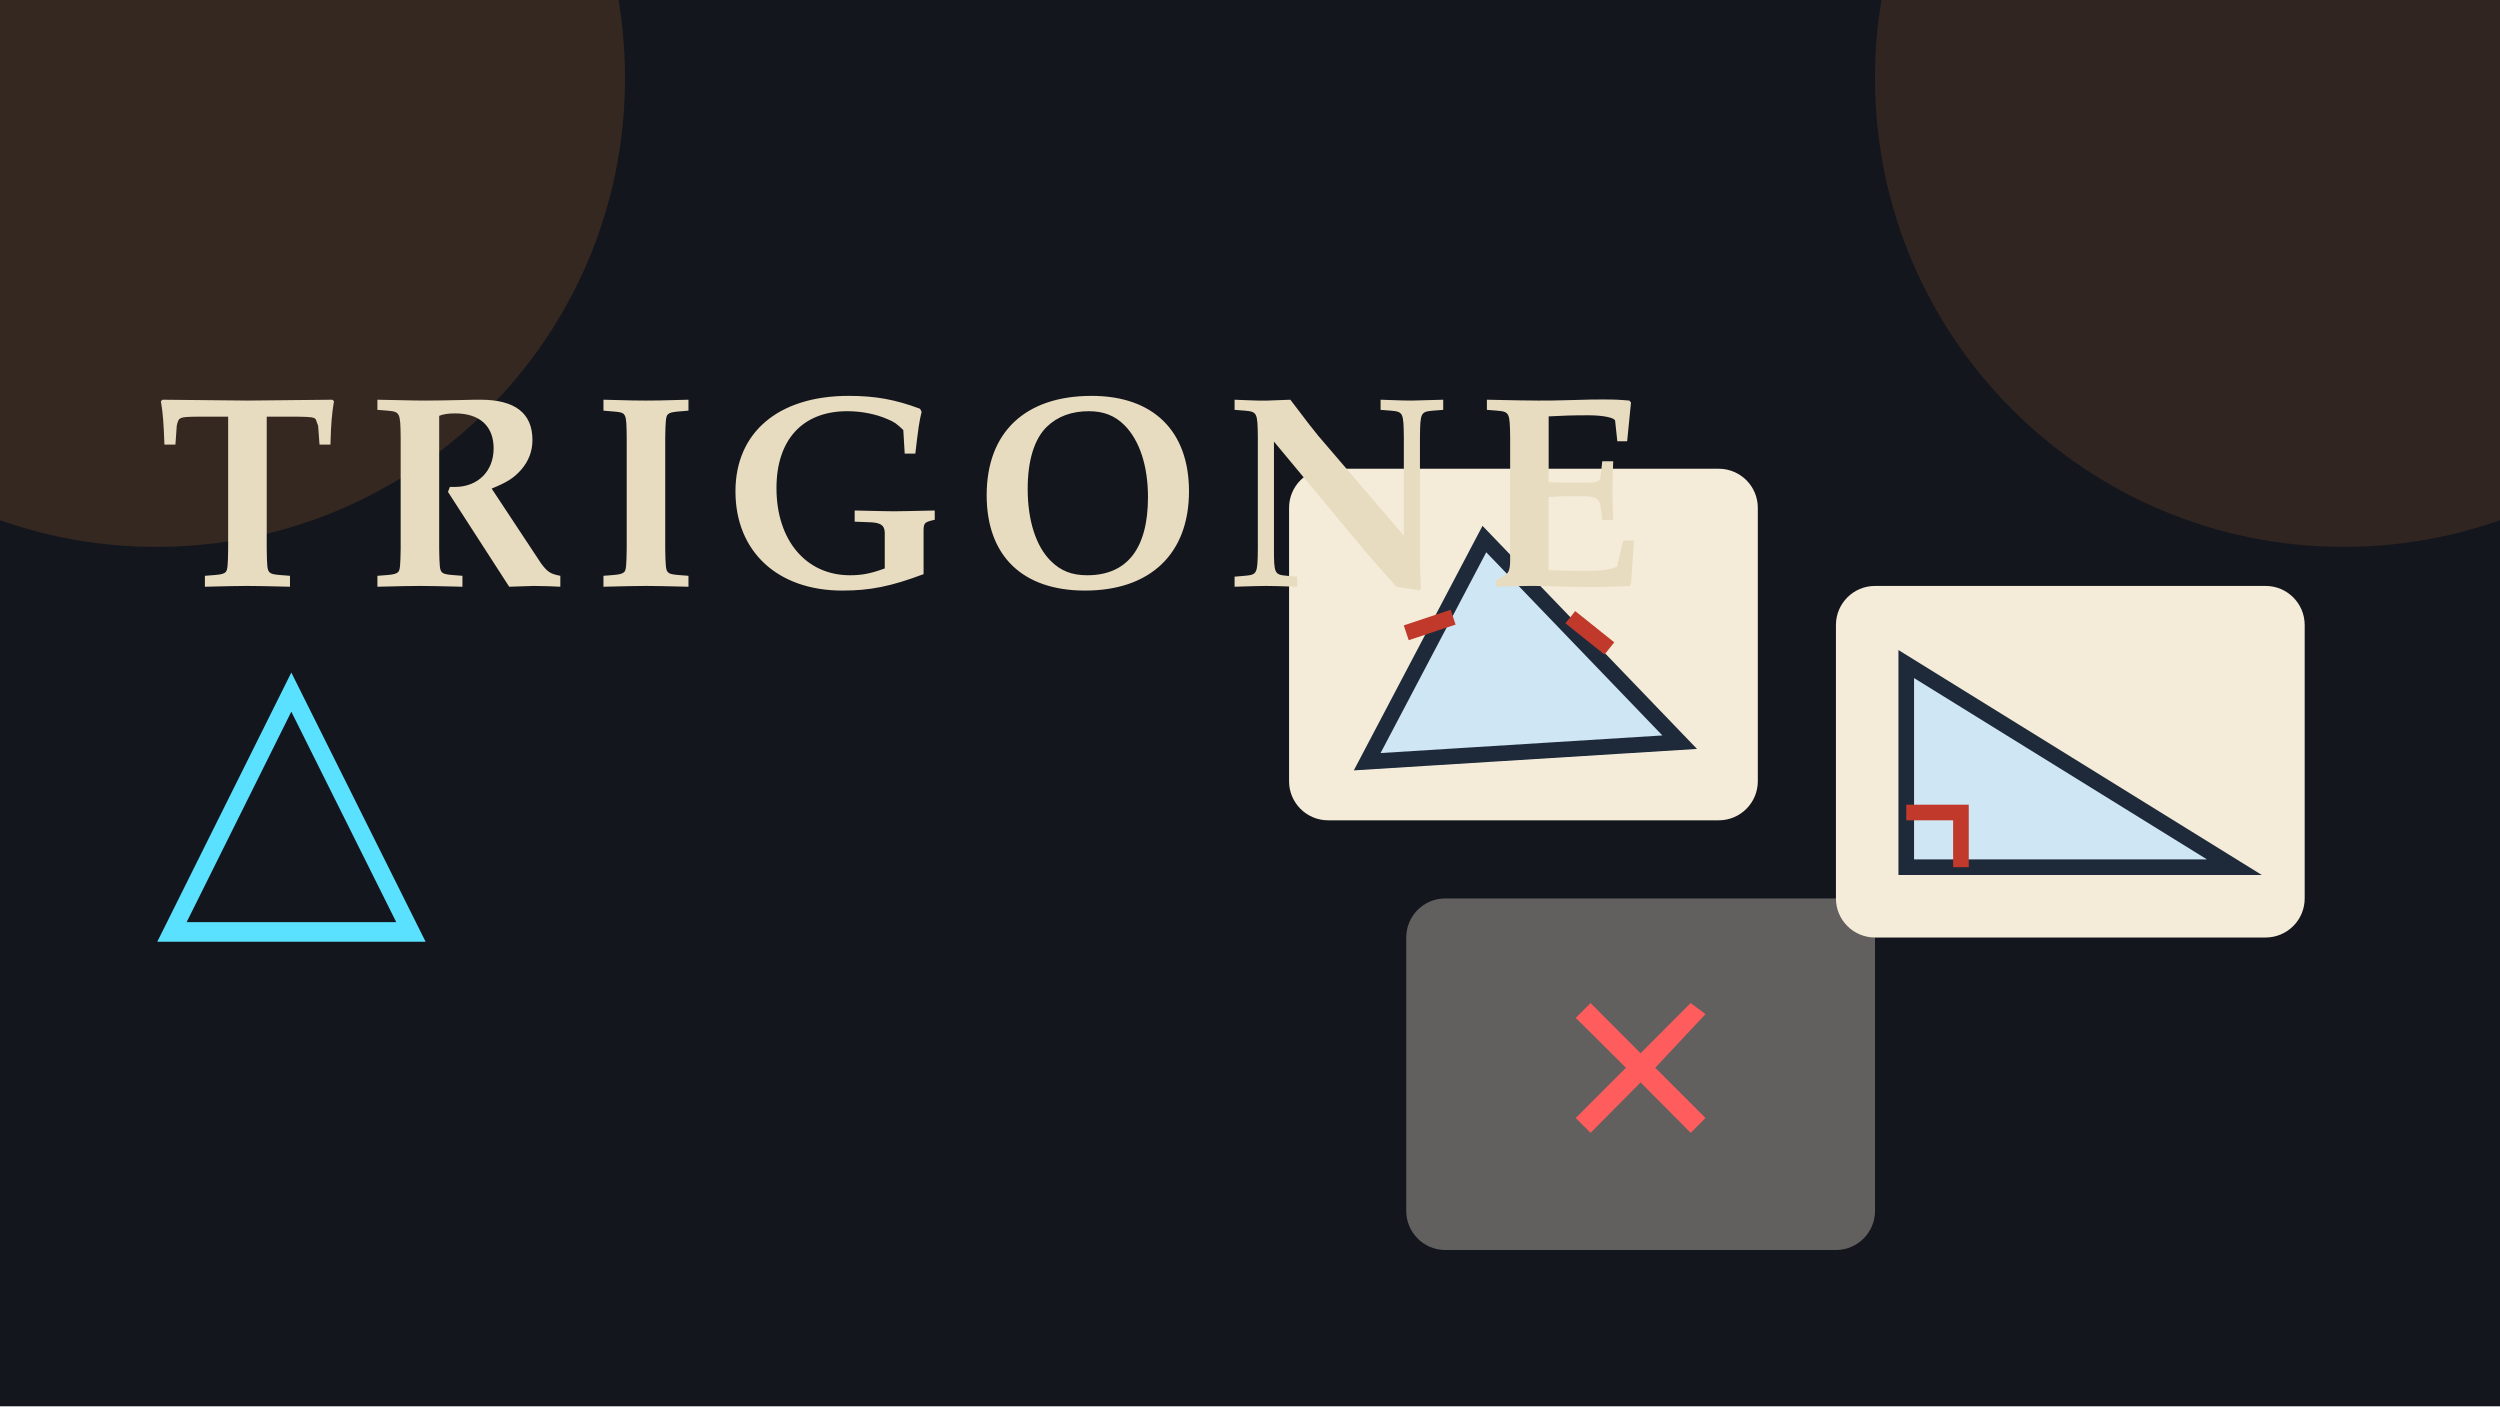
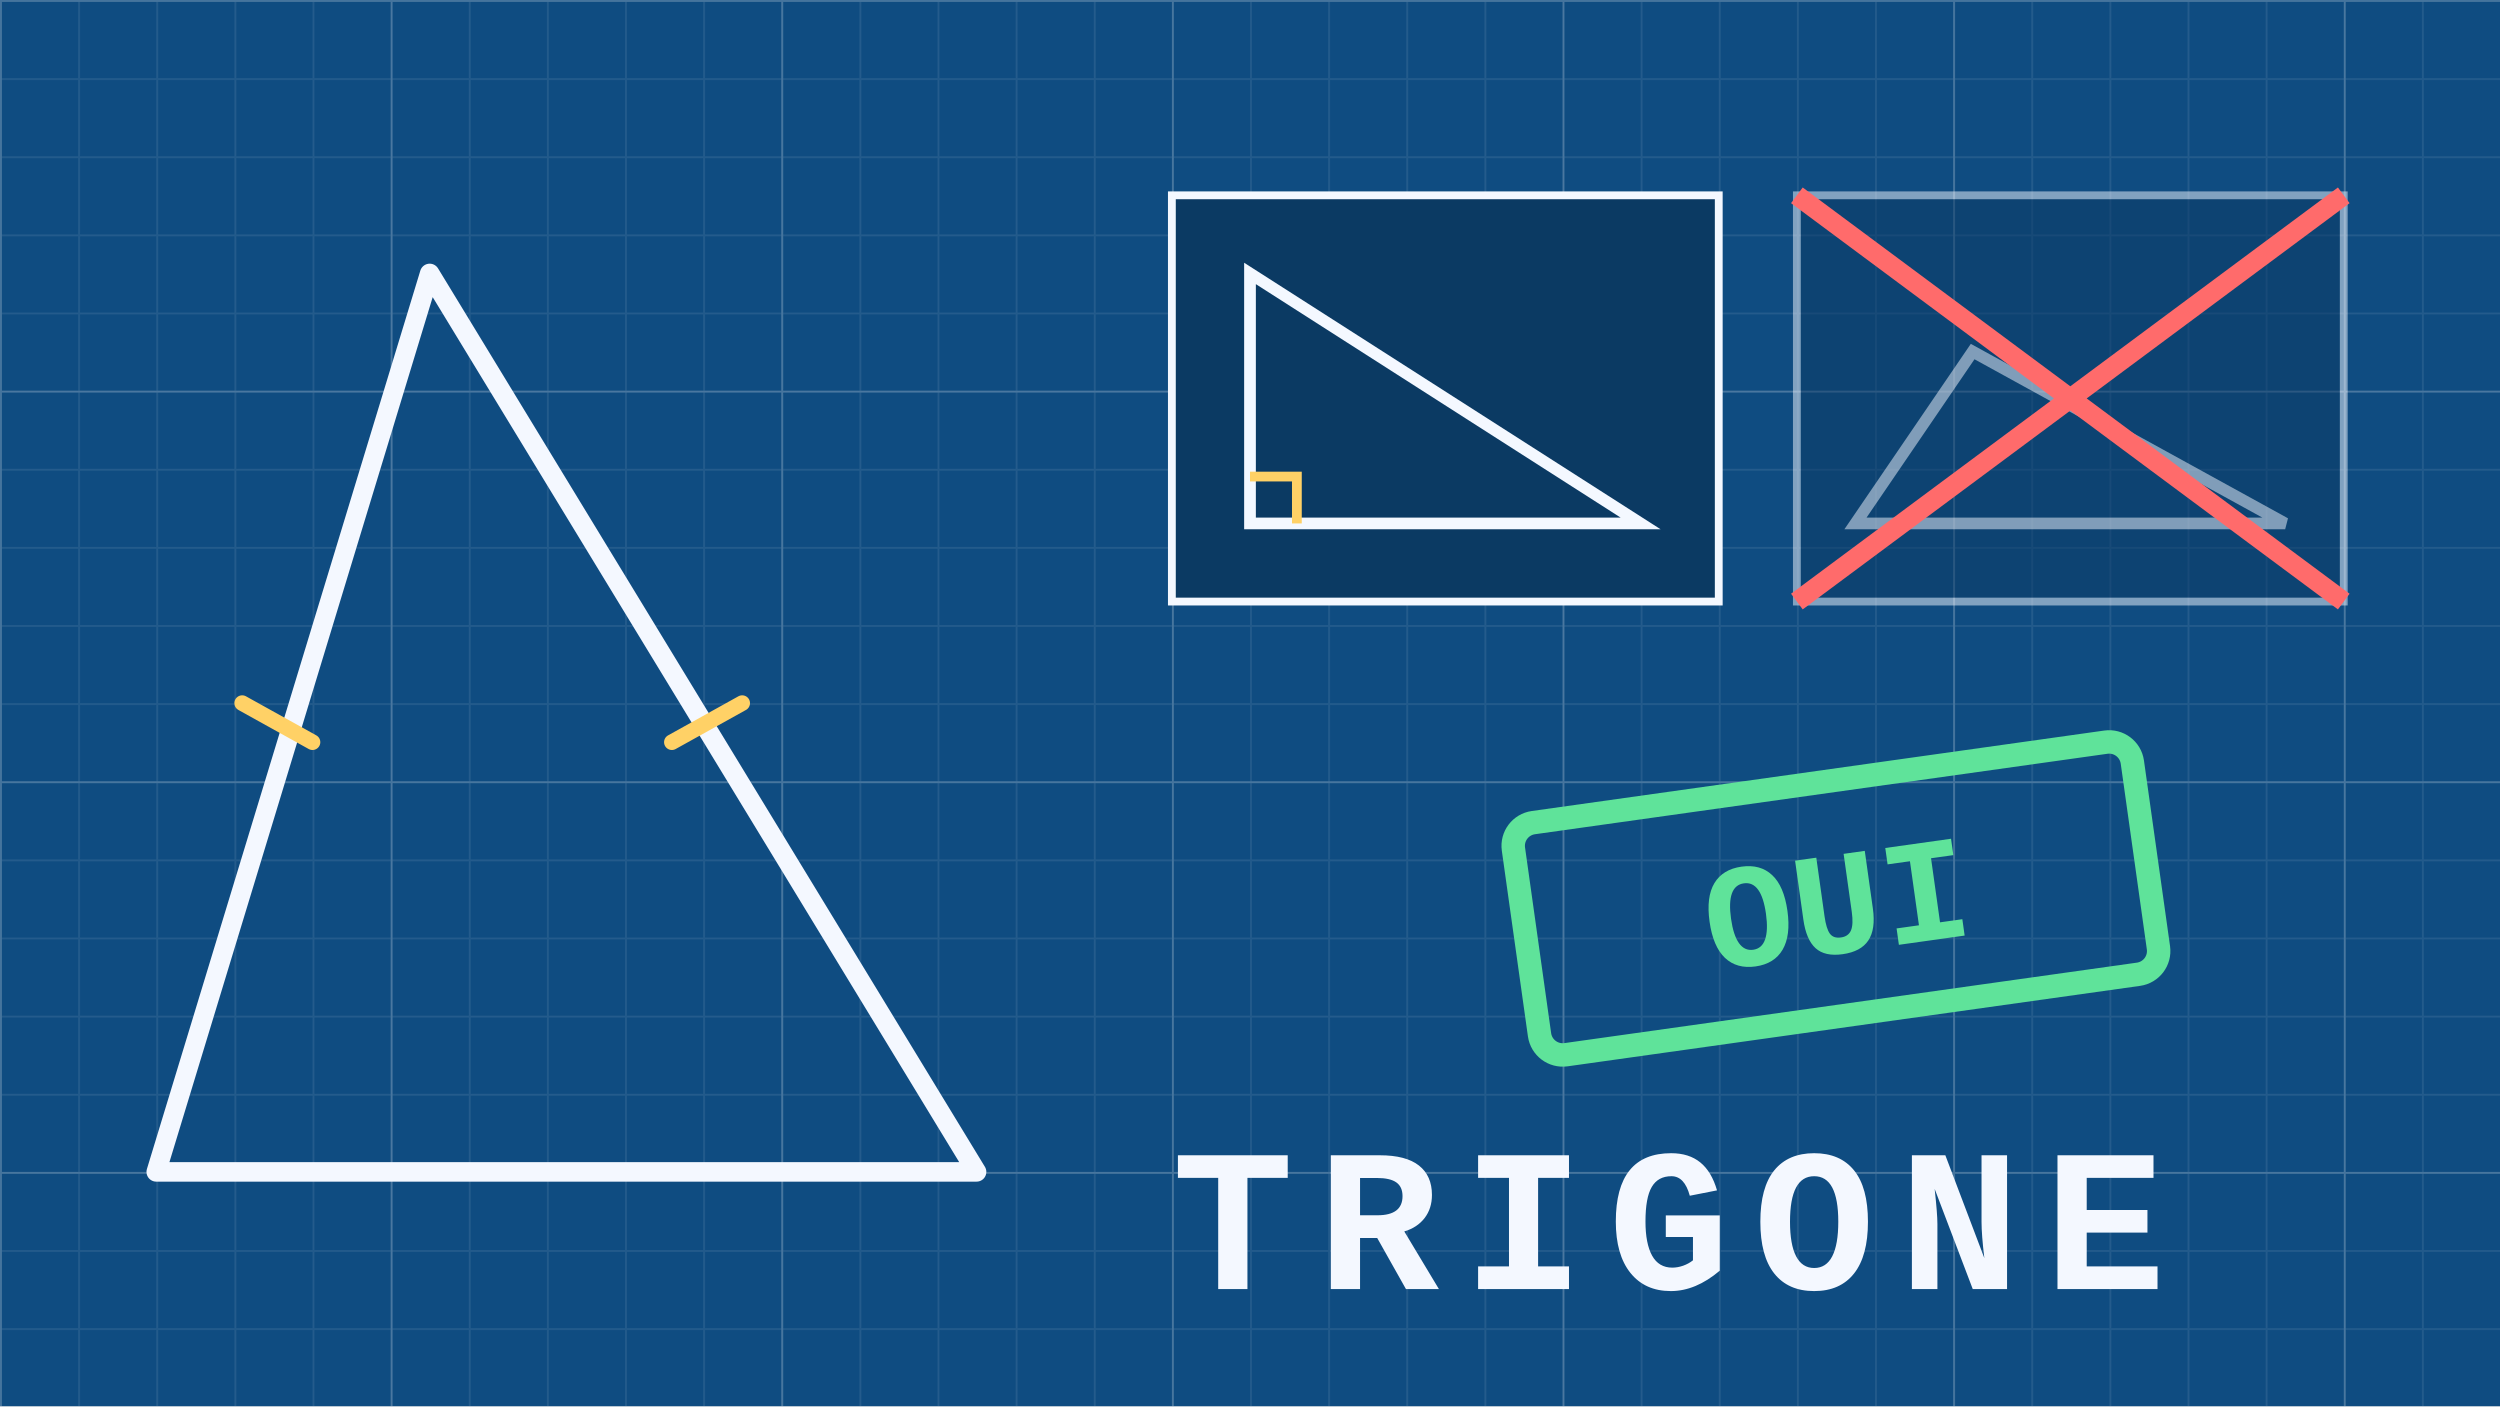
<svg xmlns="http://www.w3.org/2000/svg" viewBox="0 0 640 360">
-   <rect width="640" height="360" fill="#14161d" />
-   <circle cx="40" cy="20" r="120" fill="#ff9a3c" opacity=".14" />
-   <circle cx="600" cy="20" r="120" fill="#ff9a3c" opacity=".12" />
-   <g transform="translate(330 120)">
-     <rect width="120" height="90" rx="10" fill="#f4ecd8" />
-     <polygon points="20,75 100,70 50,18" fill="#cfe7f5" stroke="#1e2a3a" stroke-width="4" />
-     <line x1="72" y1="38" x2="82" y2="46" stroke="#c0392b" stroke-width="4" />
-     <line x1="30" y1="42" x2="42" y2="38" stroke="#c0392b" stroke-width="4" />
+   <defs>
+     <pattern id="g" width="20" height="20" patternUnits="userSpaceOnUse">
+       <path d="M20 0 L0 0 0 20" fill="none" stroke="#fff" stroke-opacity=".08" />
+     </pattern>
+     <pattern id="G" width="100" height="100" patternUnits="userSpaceOnUse">
+       <path d="M100 0 L0 0 0 100" fill="none" stroke="#fff" stroke-opacity=".16" />
+     </pattern>
+   </defs>
+   <rect width="640" height="360" fill="#0f4c81" />
+   <rect width="640" height="360" fill="url(#g)" />
+   <rect width="640" height="360" fill="url(#G)" />
+   <g fill="none" stroke="#f4f8ff" stroke-width="5" stroke-linejoin="round">
+     <path d="M110 70 L250 300 L40 300 Z" />
  </g>
-   <g transform="translate(470 150)">
-     <rect width="120" height="90" rx="10" fill="#f4ecd8" />
-     <polygon points="18,72 102,72 18,20" fill="#cfe7f5" stroke="#1e2a3a" stroke-width="4" />
-     <path d="M18 58 H32 V72" fill="none" stroke="#c0392b" stroke-width="4" />
+   <g stroke="#ffd166" stroke-width="4" stroke-linecap="round">
+     <line x1="62" y1="180" x2="80" y2="190" />
+     <line x1="172" y1="190" x2="190" y2="180" />
  </g>
-   <g transform="translate(360 230)">
-     <rect width="120" height="90" rx="10" fill="#f4ecd8" opacity=".35" />
-     <text x="60" y="60" font-size="48" text-anchor="middle" fill="#ff5d5d" font-weight="900">✕</text>
+   <g transform="translate(300 50)">
+     <rect width="140" height="104" fill="#0b3a63" stroke="#f4f8ff" stroke-width="2" />
+     <path d="M20 84 L20 20 L120 84 Z" fill="none" stroke="#f4f8ff" stroke-width="3" />
+     <path d="M20 72 L32 72 L32 84" fill="none" stroke="#ffd166" stroke-width="2.5" />
  </g>
-   <text x="40" y="150" font-family="Palatino Linotype, Georgia, serif" font-size="70" font-weight="700" fill="#e8dcc0" letter-spacing="6">TRIGONE</text>
-   <text x="40" y="230" font-size="90" fill="#59e1ff">△</text>
+   <g transform="translate(460 50)">
+     <rect width="140" height="104" fill="#0b3a63" stroke="#f4f8ff" stroke-width="2" opacity=".5" />
+     <path d="M15 84 L125 84 L45 40 Z" fill="none" stroke="#f4f8ff" stroke-width="3" opacity=".5" />
+     <path d="M0 0 L140 104 M140 0 L0 104" stroke="#ff6b6b" stroke-width="5" />
+   </g>
+   <g transform="translate(470 230) rotate(-8)">
+     <rect x="-80" y="-30" width="160" height="60" rx="6" fill="none" stroke="#5fe39a" stroke-width="6" />
+     <text y="14" text-anchor="middle" font-family="Courier New,monospace" font-size="38" font-weight="900" fill="#5fe39a">OUI</text>
+   </g>
+   <text x="300" y="330" font-family="Courier New,monospace" font-size="52" font-weight="900" fill="#f4f8ff" letter-spacing="6">TRIGONE</text>
</svg>
